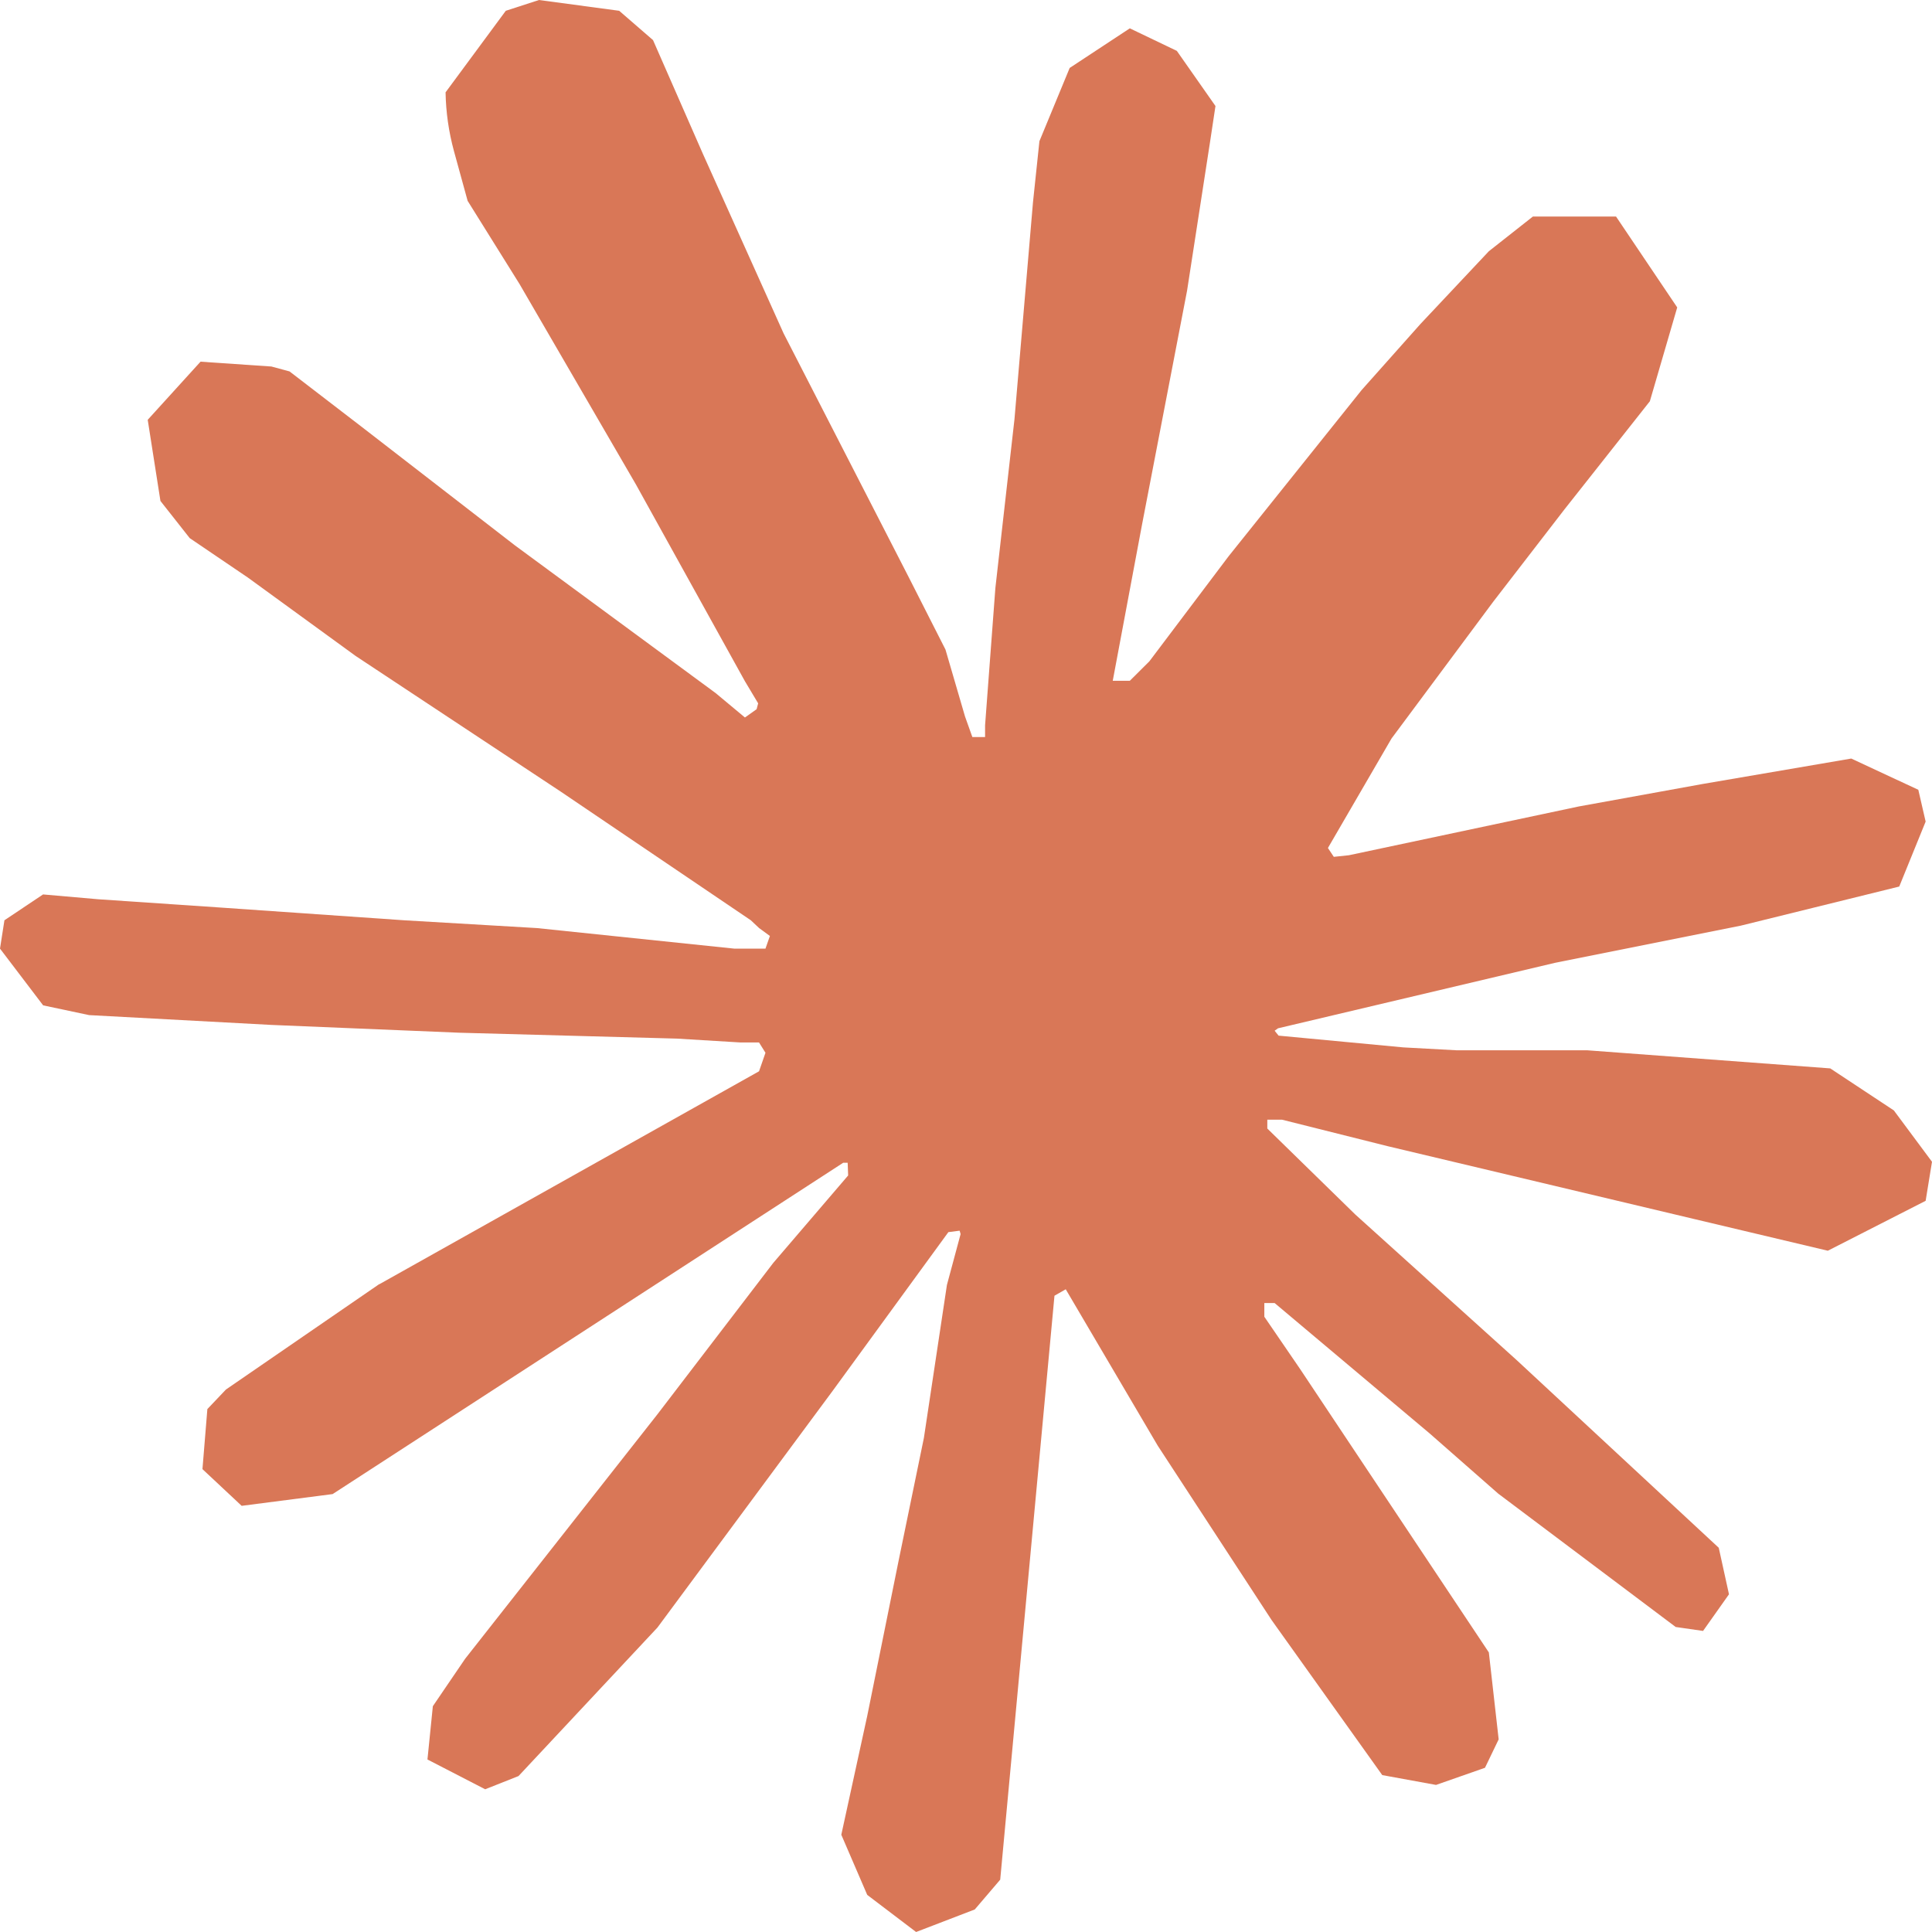
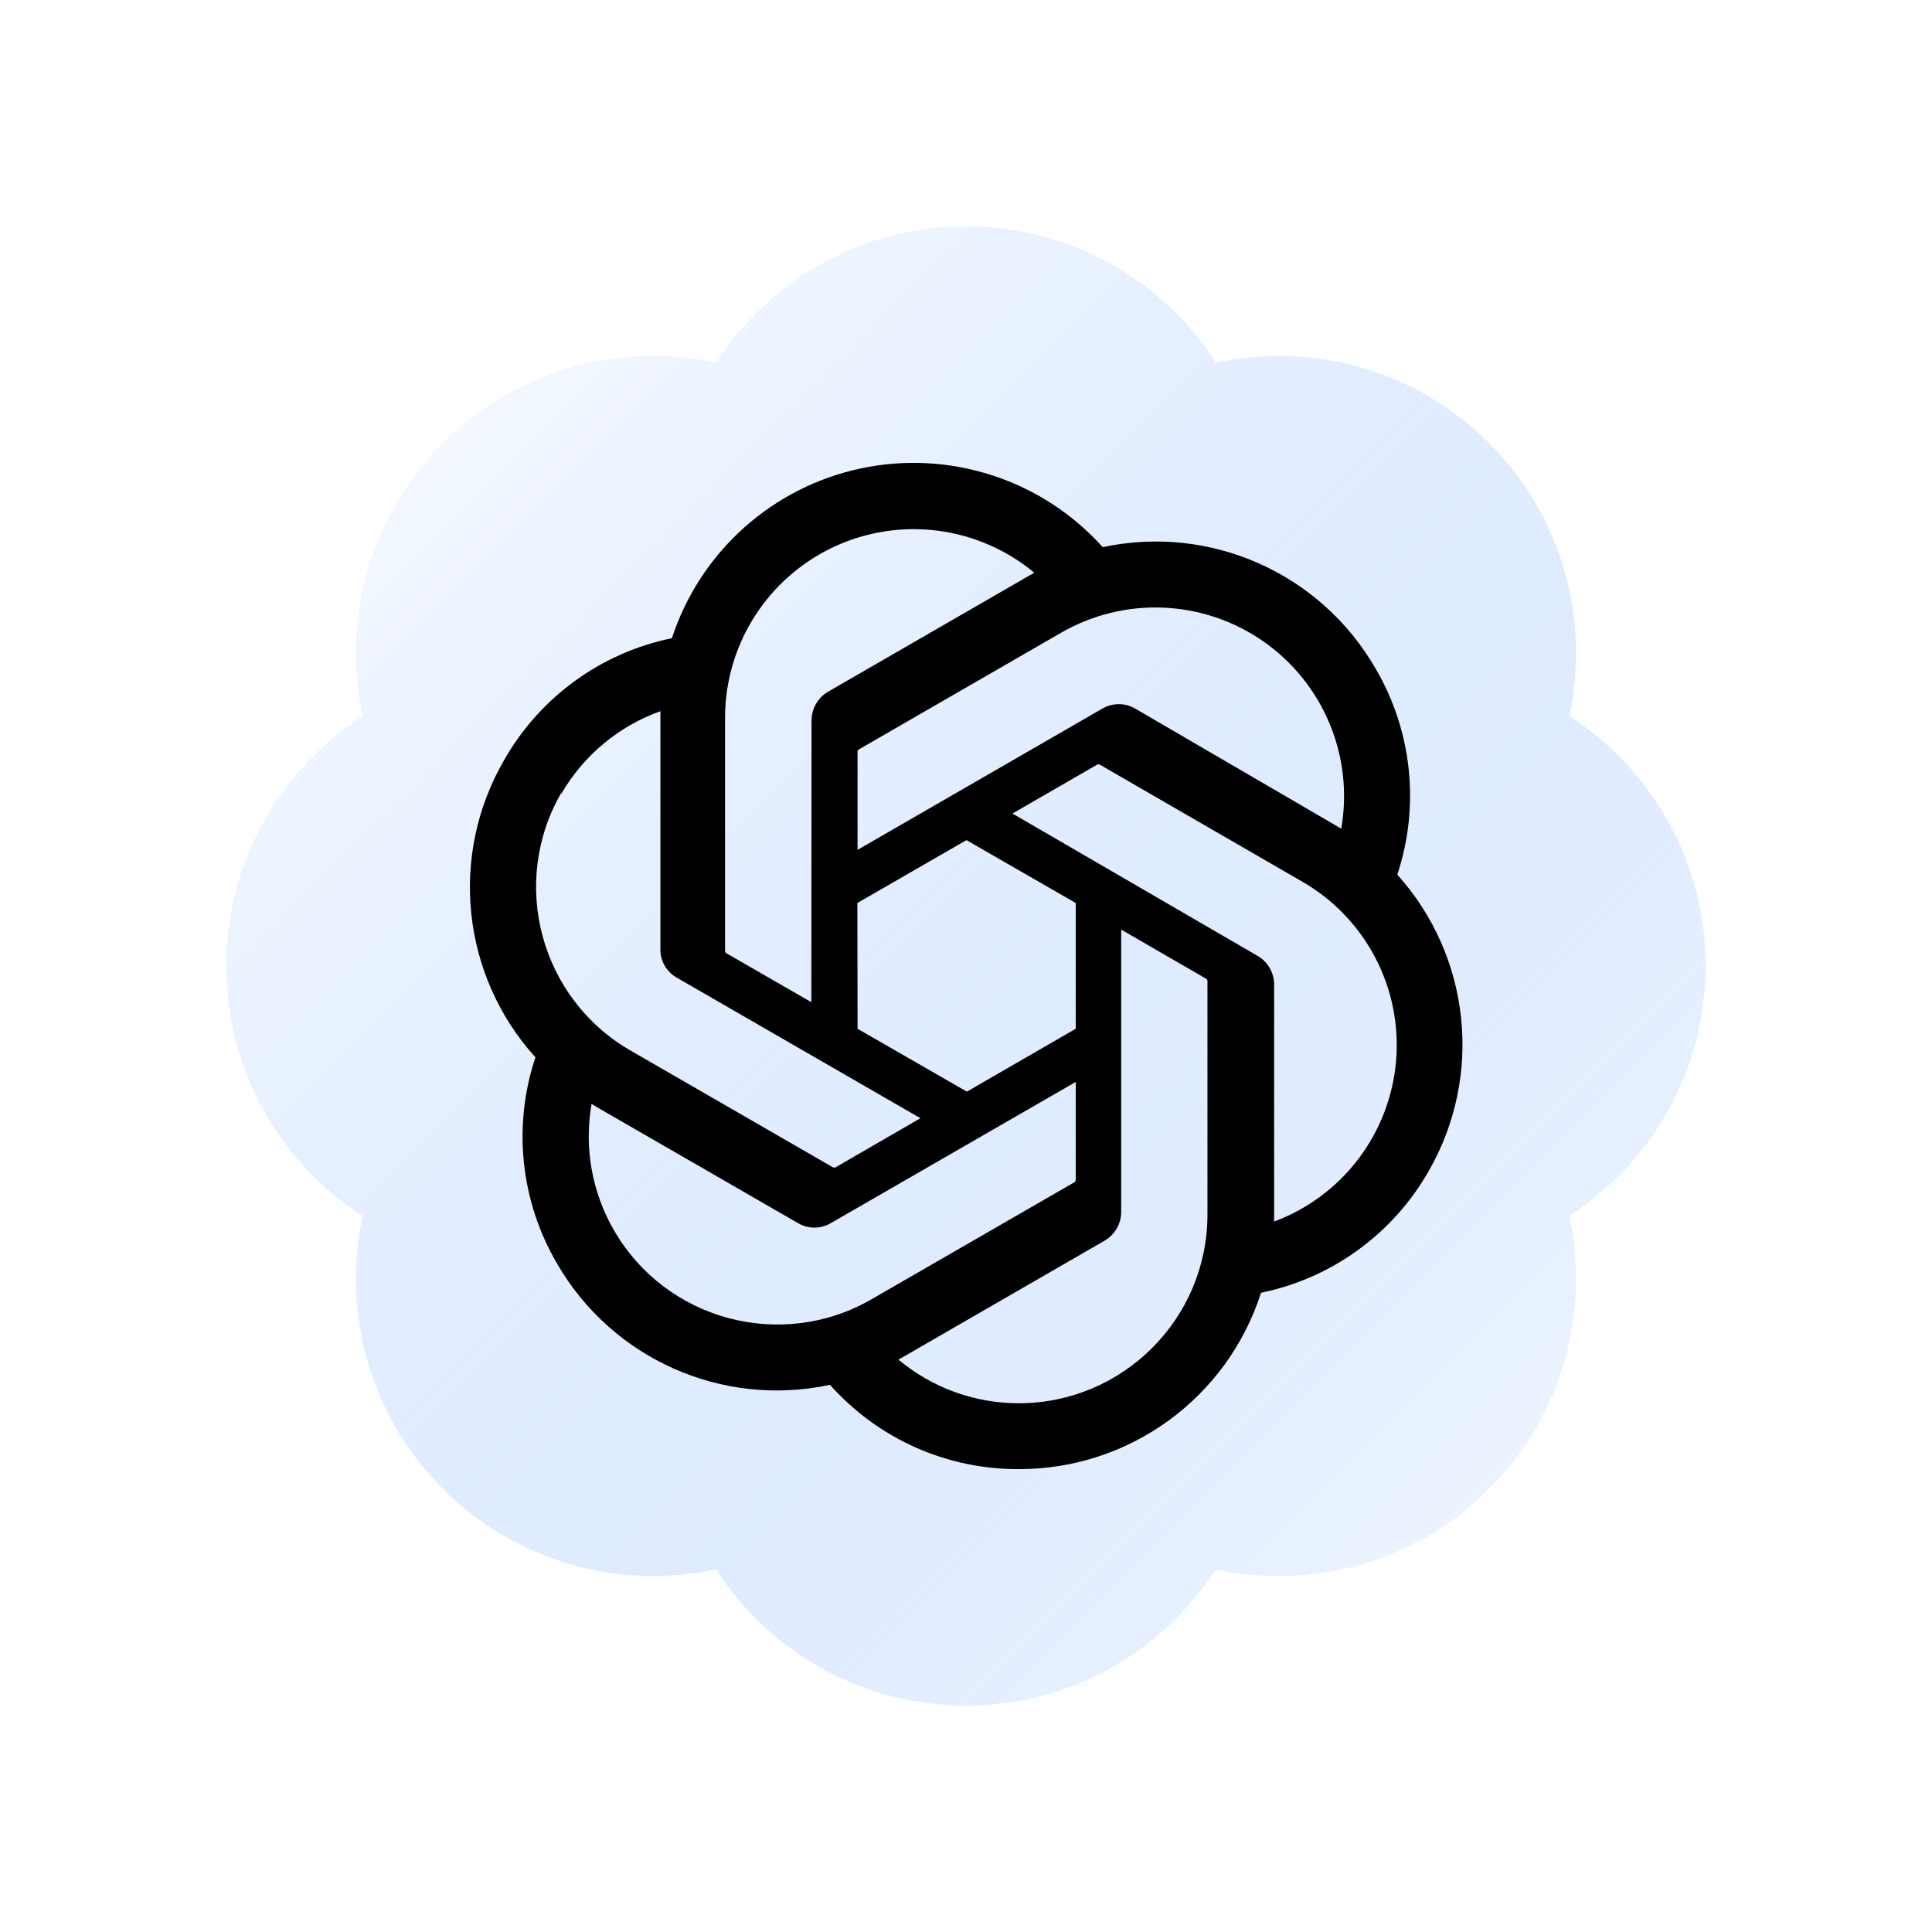
- <svg xmlns="http://www.w3.org/2000/svg" height="1em" style="flex:none;line-height:1" viewBox="0 0 24 24" width="1em">
-   <path d="M4.709 15.955l4.72-2.647.08-.23-.08-.128H9.2l-.79-.048-2.698-.073-2.339-.097-2.266-.122-.571-.121L0 11.784l.055-.352.48-.321.686.06 1.52.103 2.278.158 1.652.097 2.449.255h.389l.055-.157-.134-.098-.103-.097-2.358-1.596-2.552-1.688-1.336-.972-.724-.491-.364-.462-.158-1.008.656-.722.881.06.225.061.893.686 1.908 1.476 2.491 1.833.365.304.145-.103.019-.073-.164-.274-1.355-2.446-1.446-2.49-.644-1.032-.17-.619a2.97 2.97 0 01-.104-.729L6.283.134 6.696 0l.996.134.42.364.62 1.414 1.002 2.229 1.555 3.03.456.898.243.832.091.255h.158V9.01l.128-1.706.237-2.095.23-2.695.08-.76.376-.91.747-.492.584.28.48.685-.067.444-.286 1.851-.559 2.903-.364 1.942h.212l.243-.242.985-1.306 1.652-2.064.73-.82.85-.904.547-.431h1.033l.76 1.129-.34 1.166-1.064 1.347-.881 1.142-1.264 1.7-.79 1.36.073.11.188-.02 2.856-.606 1.543-.28 1.841-.315.833.388.091.395-.328.807-1.969.486-2.309.462-3.439.813-.042.03.049.061 1.549.146.662.036h1.622l3.02.225.79.522.474.638-.079.485-1.215.62-1.64-.389-3.829-.91-1.312-.329h-.182v.11l1.093 1.068 2.006 1.81 2.509 2.33.127.578-.322.455-.34-.049-2.205-1.657-.851-.747-1.926-1.62h-.128v.17l.444.649 2.345 3.521.122 1.08-.17.353-.608.213-.668-.122-1.374-1.925-1.415-2.167-1.143-1.943-.14.08-.674 7.254-.316.37-.729.28-.607-.461-.322-.747.322-1.476.389-1.924.315-1.53.286-1.9.17-.632-.012-.042-.14.018-1.434 1.967-2.18 2.945-1.726 1.845-.414.164-.717-.37.067-.662.401-.589 2.388-3.036 1.44-1.882.93-1.086-.006-.158h-.055L4.132 18.56l-1.13.146-.487-.456.061-.746.231-.243 1.908-1.312-.006.006z" fill="#D97757" fill-rule="nonzero" />
+ <svg xmlns="http://www.w3.org/2000/svg" width="256" height="256" fill="none" viewBox="0 0 256 256" id="openai">
+   <path fill="url(#paint0_linear_533_5492)" fill-rule="evenodd" d="M58.704 58.704C48.88 68.526 45.332 82.248 48.061 94.887C37.193 101.897 30 114.109 30 128C30 141.892 37.194 154.103 48.061 161.112C45.333 173.751 48.881 187.473 58.704 197.297C68.527 207.119 82.249 210.667 94.888 207.94C101.897 218.806 114.109 226 128 226C141.892 226 154.103 218.806 161.112 207.94C173.751 210.667 187.473 207.119 197.297 197.297C207.119 187.473 210.667 173.751 207.94 161.112C218.806 154.103 226 141.892 226 128C226 114.109 218.806 101.897 207.94 94.888C210.667 82.249 207.119 68.526 197.297 58.703C187.473 48.881 173.751 45.333 161.112 48.06C154.103 37.194 141.892 30 128 30C114.109 30 101.897 37.194 94.888 48.061C82.249 45.333 68.527 48.881 58.704 58.704Z" clip-rule="evenodd" />
+   <path fill="url(#paint1_linear_533_5492)" fill-rule="evenodd" d="M48.061 161.112C37.194 154.103 30 141.892 30 128C30 114.109 37.193 101.897 48.061 94.887C45.332 82.248 48.88 68.526 58.704 58.704C68.527 48.881 82.249 45.333 94.888 48.061C101.897 37.194 114.109 30 128 30C141.892 30 154.103 37.194 161.112 48.06C173.751 45.333 187.473 48.881 197.297 58.703C207.119 68.526 210.667 82.249 207.94 94.888C218.806 101.897 226 114.109 226 128C226 141.892 218.806 154.103 207.94 161.112C210.667 173.751 207.119 187.473 197.297 197.297C187.473 207.119 173.751 210.667 161.112 207.94C154.103 218.806 141.892 226 128 226C114.109 226 101.897 218.806 94.888 207.94C82.249 210.667 68.527 207.119 58.704 197.297C48.881 187.473 45.333 173.751 48.061 161.112Z" clip-rule="evenodd" />
+   <path fill="#000" d="M185.149 115.895C186.639 111.405 187.155 106.649 186.661 101.944C186.167 97.24 184.675 92.695 182.284 88.613C175.011 75.953 160.394 69.441 146.118 72.501C142.165 68.104 137.125 64.825 131.504 62.992C125.883 61.16 119.878 60.839 114.094 62.061C108.309 63.283 102.948 66.006 98.549 69.956C94.149 73.906 90.867 78.944 89.031 84.564C84.395 85.515 80.016 87.444 76.186 90.222C72.356 93.001 69.163 96.564 66.821 100.676C59.469 113.315 61.138 129.258 70.948 140.102C69.451 144.589 68.93 149.344 69.42 154.049C69.91 158.754 71.398 163.3 73.786 167.383C81.068 180.047 95.695 186.559 109.979 183.495C113.119 187.031 116.978 189.857 121.297 191.783C125.616 193.709 130.297 194.692 135.026 194.666C149.659 194.679 162.622 185.233 167.092 171.3C171.727 170.347 176.105 168.418 179.935 165.64C183.764 162.861 186.958 159.298 189.301 155.188C196.564 142.571 194.888 126.715 185.149 115.895ZM135.026 185.94C129.186 185.949 123.528 183.902 119.046 180.157L119.834 179.71L146.38 164.387C147.041 164 147.59 163.447 147.972 162.784C148.355 162.12 148.558 161.369 148.562 160.603V123.175L159.785 129.667C159.897 129.724 159.975 129.831 159.996 129.956V160.97C159.967 174.748 148.804 185.911 135.026 185.94ZM81.356 163.021C78.427 157.963 77.375 152.035 78.386 146.278L79.174 146.751L105.747 162.074C106.404 162.46 107.153 162.664 107.915 162.664C108.677 162.664 109.426 162.46 110.083 162.074L142.543 143.361V156.318C142.54 156.385 142.522 156.451 142.49 156.51C142.458 156.569 142.414 156.621 142.359 156.66L115.472 172.167C103.523 179.051 88.258 174.958 81.356 163.021ZM74.364 105.197C77.314 100.107 81.969 96.224 87.506 94.237V125.776C87.496 126.538 87.691 127.289 88.07 127.95C88.449 128.611 88.999 129.159 89.661 129.535L121.963 148.17L110.74 154.662C110.68 154.694 110.612 154.711 110.543 154.711C110.475 154.711 110.407 154.694 110.346 154.662L83.511 139.182C71.586 132.27 67.497 117.016 74.364 105.066V105.197ZM166.566 126.618L134.159 107.799L145.356 101.333C145.417 101.301 145.484 101.284 145.553 101.284C145.622 101.284 145.69 101.301 145.751 101.333L172.586 116.841C176.689 119.208 180.034 122.694 182.23 126.891C184.426 131.088 185.383 135.824 184.989 140.545C184.595 145.265 182.866 149.776 180.004 153.551C177.143 157.326 173.266 160.209 168.827 161.864V130.324C168.804 129.563 168.583 128.821 168.187 128.172C167.791 127.522 167.232 126.987 166.566 126.618ZM177.737 109.823L176.948 109.349L150.428 93.895C149.767 93.507 149.014 93.302 148.247 93.302C147.48 93.302 146.727 93.507 146.065 93.895L113.631 112.609V99.652C113.624 99.586 113.635 99.519 113.663 99.459C113.691 99.399 113.734 99.348 113.789 99.31L140.624 83.829C144.737 81.46 149.439 80.31 154.182 80.516C158.924 80.721 163.509 82.272 167.402 84.987C171.295 87.703 174.334 91.471 176.164 95.85C177.994 100.23 178.539 105.04 177.736 109.718V109.823H177.737ZM107.508 132.794L96.285 126.329C96.229 126.295 96.181 126.249 96.144 126.194C96.108 126.14 96.084 126.078 96.074 126.013V95.078C96.08 90.333 97.438 85.687 99.987 81.684C102.536 77.681 106.172 74.487 110.47 72.474C114.768 70.462 119.55 69.715 124.257 70.32C128.964 70.925 133.401 72.857 137.05 75.891L136.261 76.338L109.715 91.661C109.055 92.049 108.506 92.602 108.124 93.265C107.741 93.929 107.538 94.68 107.534 95.446L107.508 132.795V132.794ZM113.605 119.652L128.061 111.321L142.543 119.653V136.316L128.114 144.648L113.632 136.316L113.605 119.652Z" />
+   <defs>
+     <linearGradient id="paint0_linear_533_5492" x1="226" x2="30" y1="226" y2="30" gradientUnits="userSpaceOnUse">
+       <stop stop-color="#ACCCFF" stop-opacity="0" />
+       <stop offset="1" stop-color="#fff" />
+     </linearGradient>
+     <linearGradient id="paint1_linear_533_5492" x1="226" x2="30" y1="226" y2="30" gradientUnits="userSpaceOnUse">
+       <stop stop-color="#ACCCFF" stop-opacity="0" />
+       <stop offset="1" stop-color="#fff" />
+     </linearGradient>
+   </defs>
</svg>
